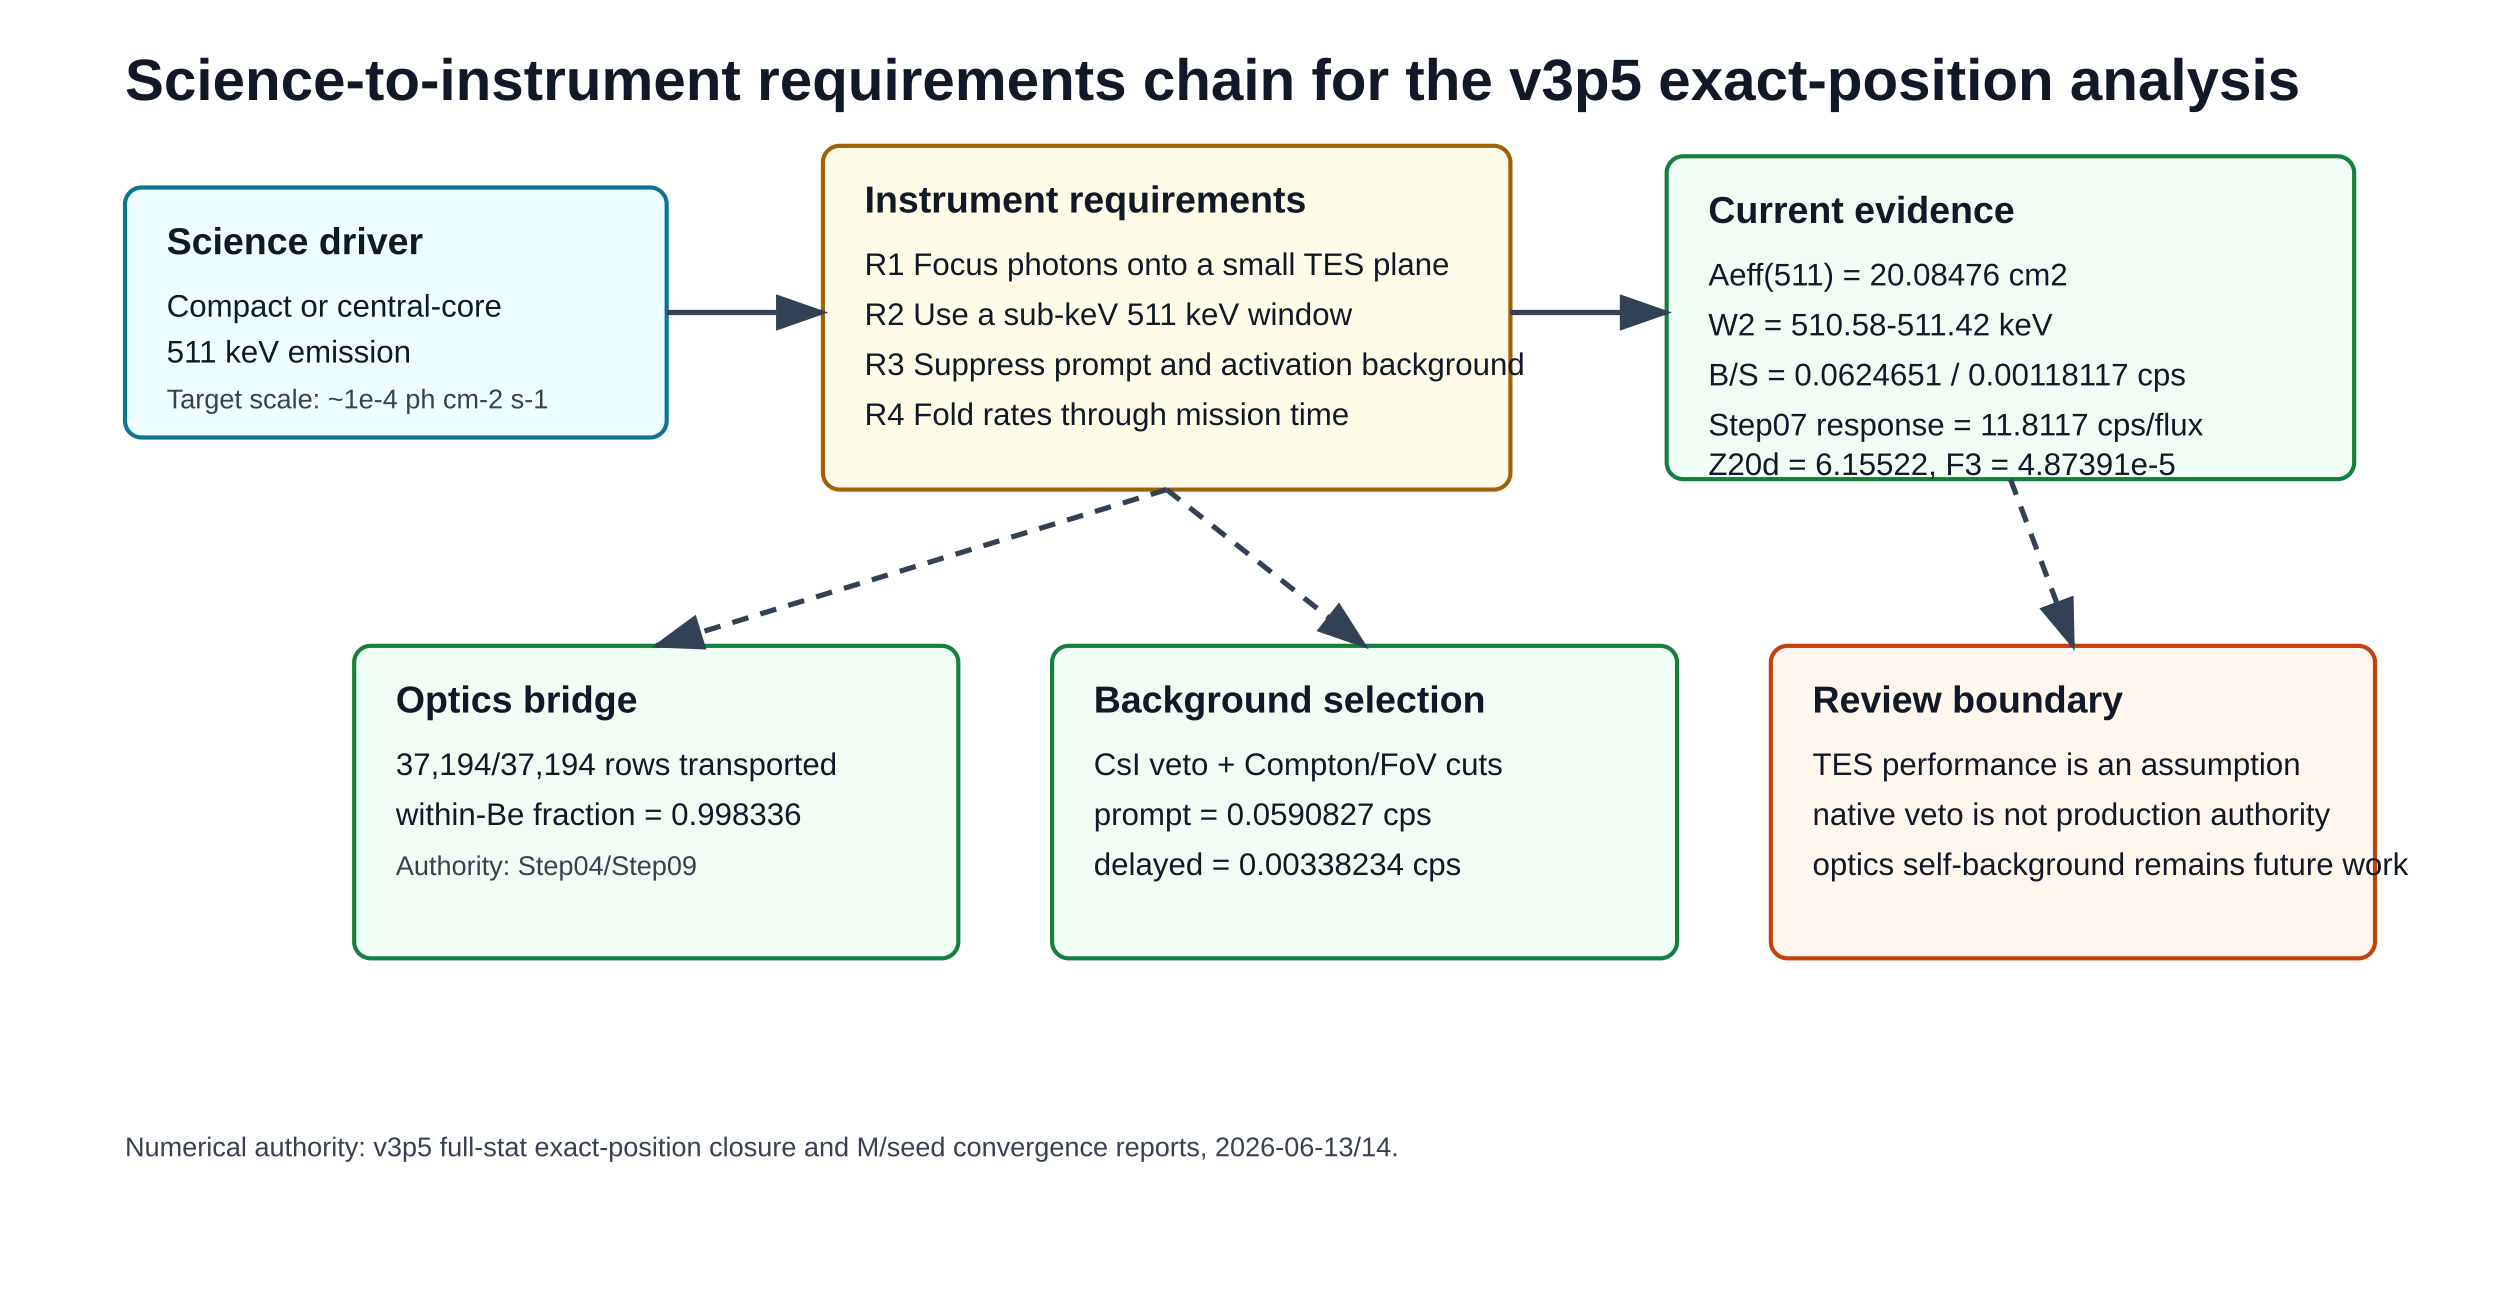
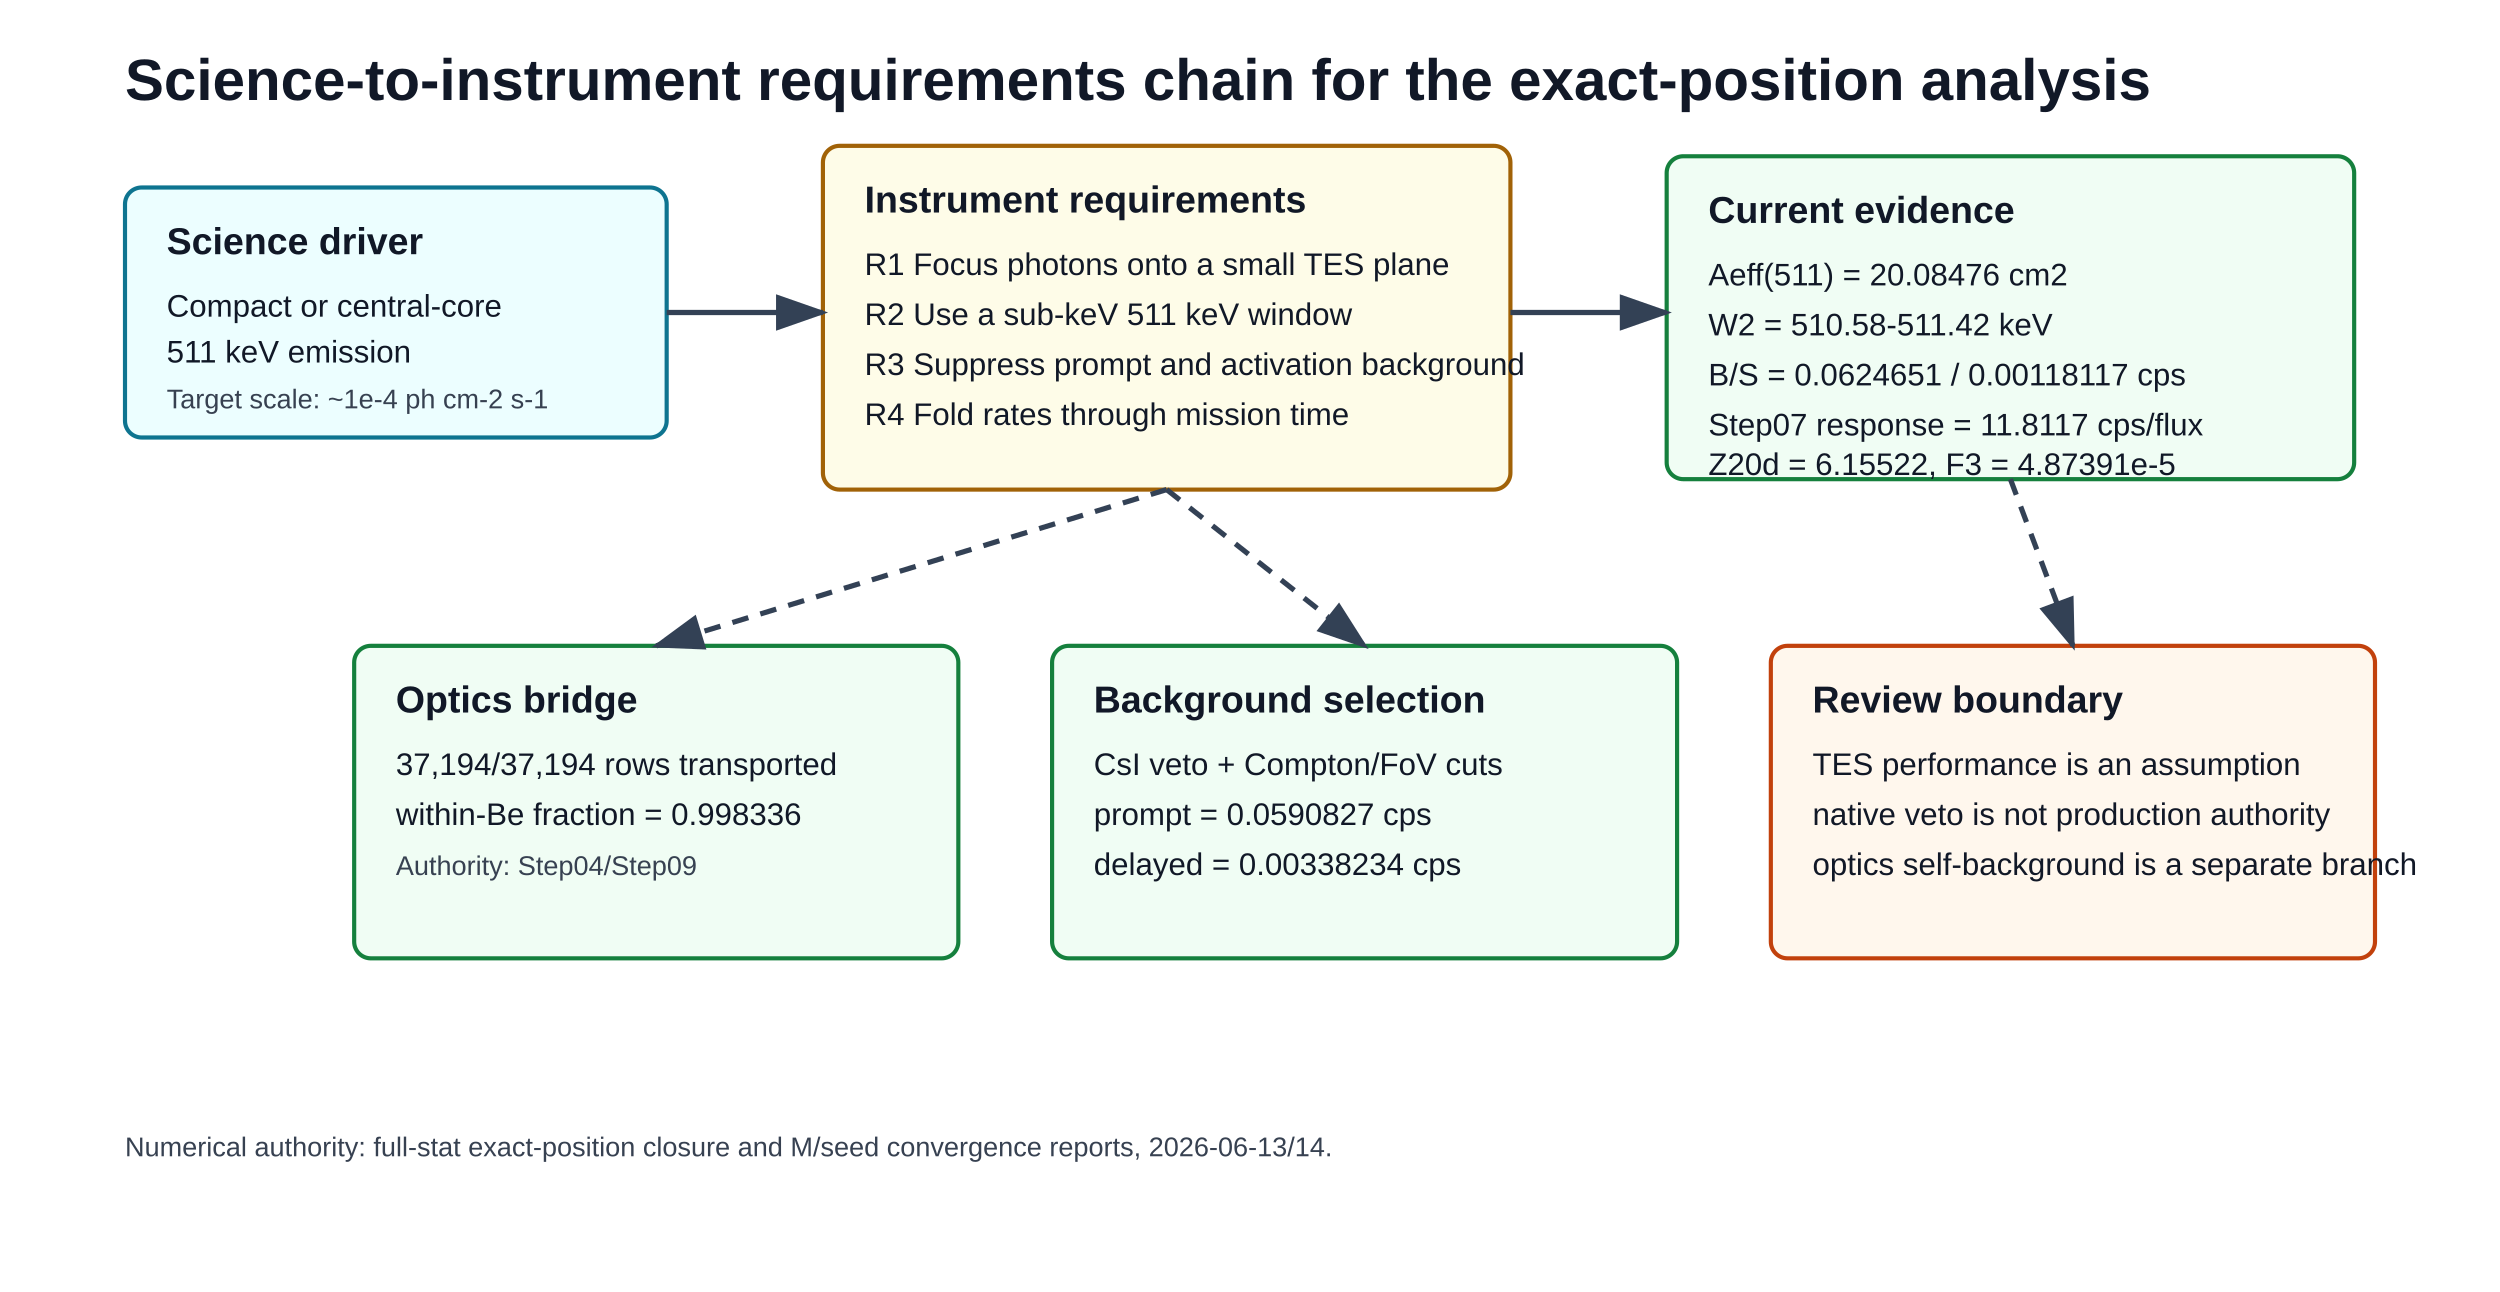
<svg xmlns="http://www.w3.org/2000/svg" width="1200" height="620" viewBox="0 0 1200 620">
  <defs>
    <style>
      .title { font: 700 28px Arial, sans-serif; fill: #111827; }
      .label { font: 600 18px Arial, sans-serif; fill: #111827; }
      .body { font: 15px Arial, sans-serif; fill: #111827; }
      .small { font: 13px Arial, sans-serif; fill: #374151; }
      .box { fill: #f8fafc; stroke: #334155; stroke-width: 2; rx: 8; }
      .driver { fill: #ecfeff; stroke: #0e7490; }
      .req { fill: #fefce8; stroke: #a16207; }
      .evidence { fill: #f0fdf4; stroke: #15803d; }
      .review { fill: #fff7ed; stroke: #c2410c; }
      .arrow { stroke: #334155; stroke-width: 2.5; fill: none; marker-end: url(#arrowhead); }
      .dash { stroke-dasharray: 8 6; }
    </style>
    <marker id="arrowhead" markerWidth="10" markerHeight="7" refX="9" refY="3.5" orient="auto">
      <polygon points="0 0, 10 3.5, 0 7" fill="#334155" />
    </marker>
  </defs>
-   <text x="60" y="48" class="title">Science-to-instrument requirements chain for the v3p5 exact-position analysis</text>
+   <text x="60" y="48" class="title">Science-to-instrument requirements chain for the exact-position analysis</text>
  <rect x="60" y="90" width="260" height="120" class="box driver" />
  <text x="80" y="122" class="label">Science driver</text>
  <text x="80" y="152" class="body">Compact or central-core</text>
  <text x="80" y="174" class="body">511 keV emission</text>
  <text x="80" y="196" class="small">Target scale: ~1e-4 ph cm-2 s-1</text>
  <rect x="395" y="70" width="330" height="165" class="box req" />
  <text x="415" y="102" class="label">Instrument requirements</text>
  <text x="415" y="132" class="body">R1 Focus photons onto a small TES plane</text>
  <text x="415" y="156" class="body">R2 Use a sub-keV 511 keV window</text>
  <text x="415" y="180" class="body">R3 Suppress prompt and activation background</text>
  <text x="415" y="204" class="body">R4 Fold rates through mission time</text>
  <rect x="800" y="75" width="330" height="155" class="box evidence" />
  <text x="820" y="107" class="label">Current evidence</text>
  <text x="820" y="137" class="body">Aeff(511) = 20.08476 cm2</text>
  <text x="820" y="161" class="body">W2 = 510.58-511.42 keV</text>
  <text x="820" y="185" class="body">B/S = 0.0624651 / 0.00118117 cps</text>
  <text x="820" y="209" class="body">Step07 response = 11.8117 cps/flux</text>
  <text x="820" y="228" class="body">Z20d = 6.15522, F3 = 4.87391e-5</text>
  <path d="M 320 150 C 345 150, 365 150, 395 150" class="arrow" />
  <path d="M 725 150 C 755 150, 775 150, 800 150" class="arrow" />
  <rect x="170" y="310" width="290" height="150" class="box evidence" />
  <text x="190" y="342" class="label">Optics bridge</text>
  <text x="190" y="372" class="body">37,194/37,194 rows transported</text>
  <text x="190" y="396" class="body">within-Be fraction = 0.998336</text>
  <text x="190" y="420" class="small">Authority: Step04/Step09</text>
  <rect x="505" y="310" width="300" height="150" class="box evidence" />
  <text x="525" y="342" class="label">Background selection</text>
  <text x="525" y="372" class="body">CsI veto + Compton/FoV cuts</text>
  <text x="525" y="396" class="body">prompt = 0.0590827 cps</text>
  <text x="525" y="420" class="body">delayed = 0.00338234 cps</text>
  <rect x="850" y="310" width="290" height="150" class="box review" />
  <text x="870" y="342" class="label">Review boundary</text>
  <text x="870" y="372" class="body">TES performance is an assumption</text>
  <text x="870" y="396" class="body">native veto is not production authority</text>
-   <text x="870" y="420" class="body">optics self-background remains future work</text>
+   <text x="870" y="420" class="body">optics self-background is a separate branch</text>
  <path d="M 560 235 L 315 310" class="arrow dash" />
  <path d="M 560 235 L 655 310" class="arrow dash" />
  <path d="M 965 230 L 995 310" class="arrow dash" />
-   <text x="60" y="555" class="small">Numerical authority: v3p5 full-stat exact-position closure and M/seed convergence reports, 2026-06-13/14.</text>
+   <text x="60" y="555" class="small">Numerical authority: full-stat exact-position closure and M/seed convergence reports, 2026-06-13/14.</text>
</svg>
